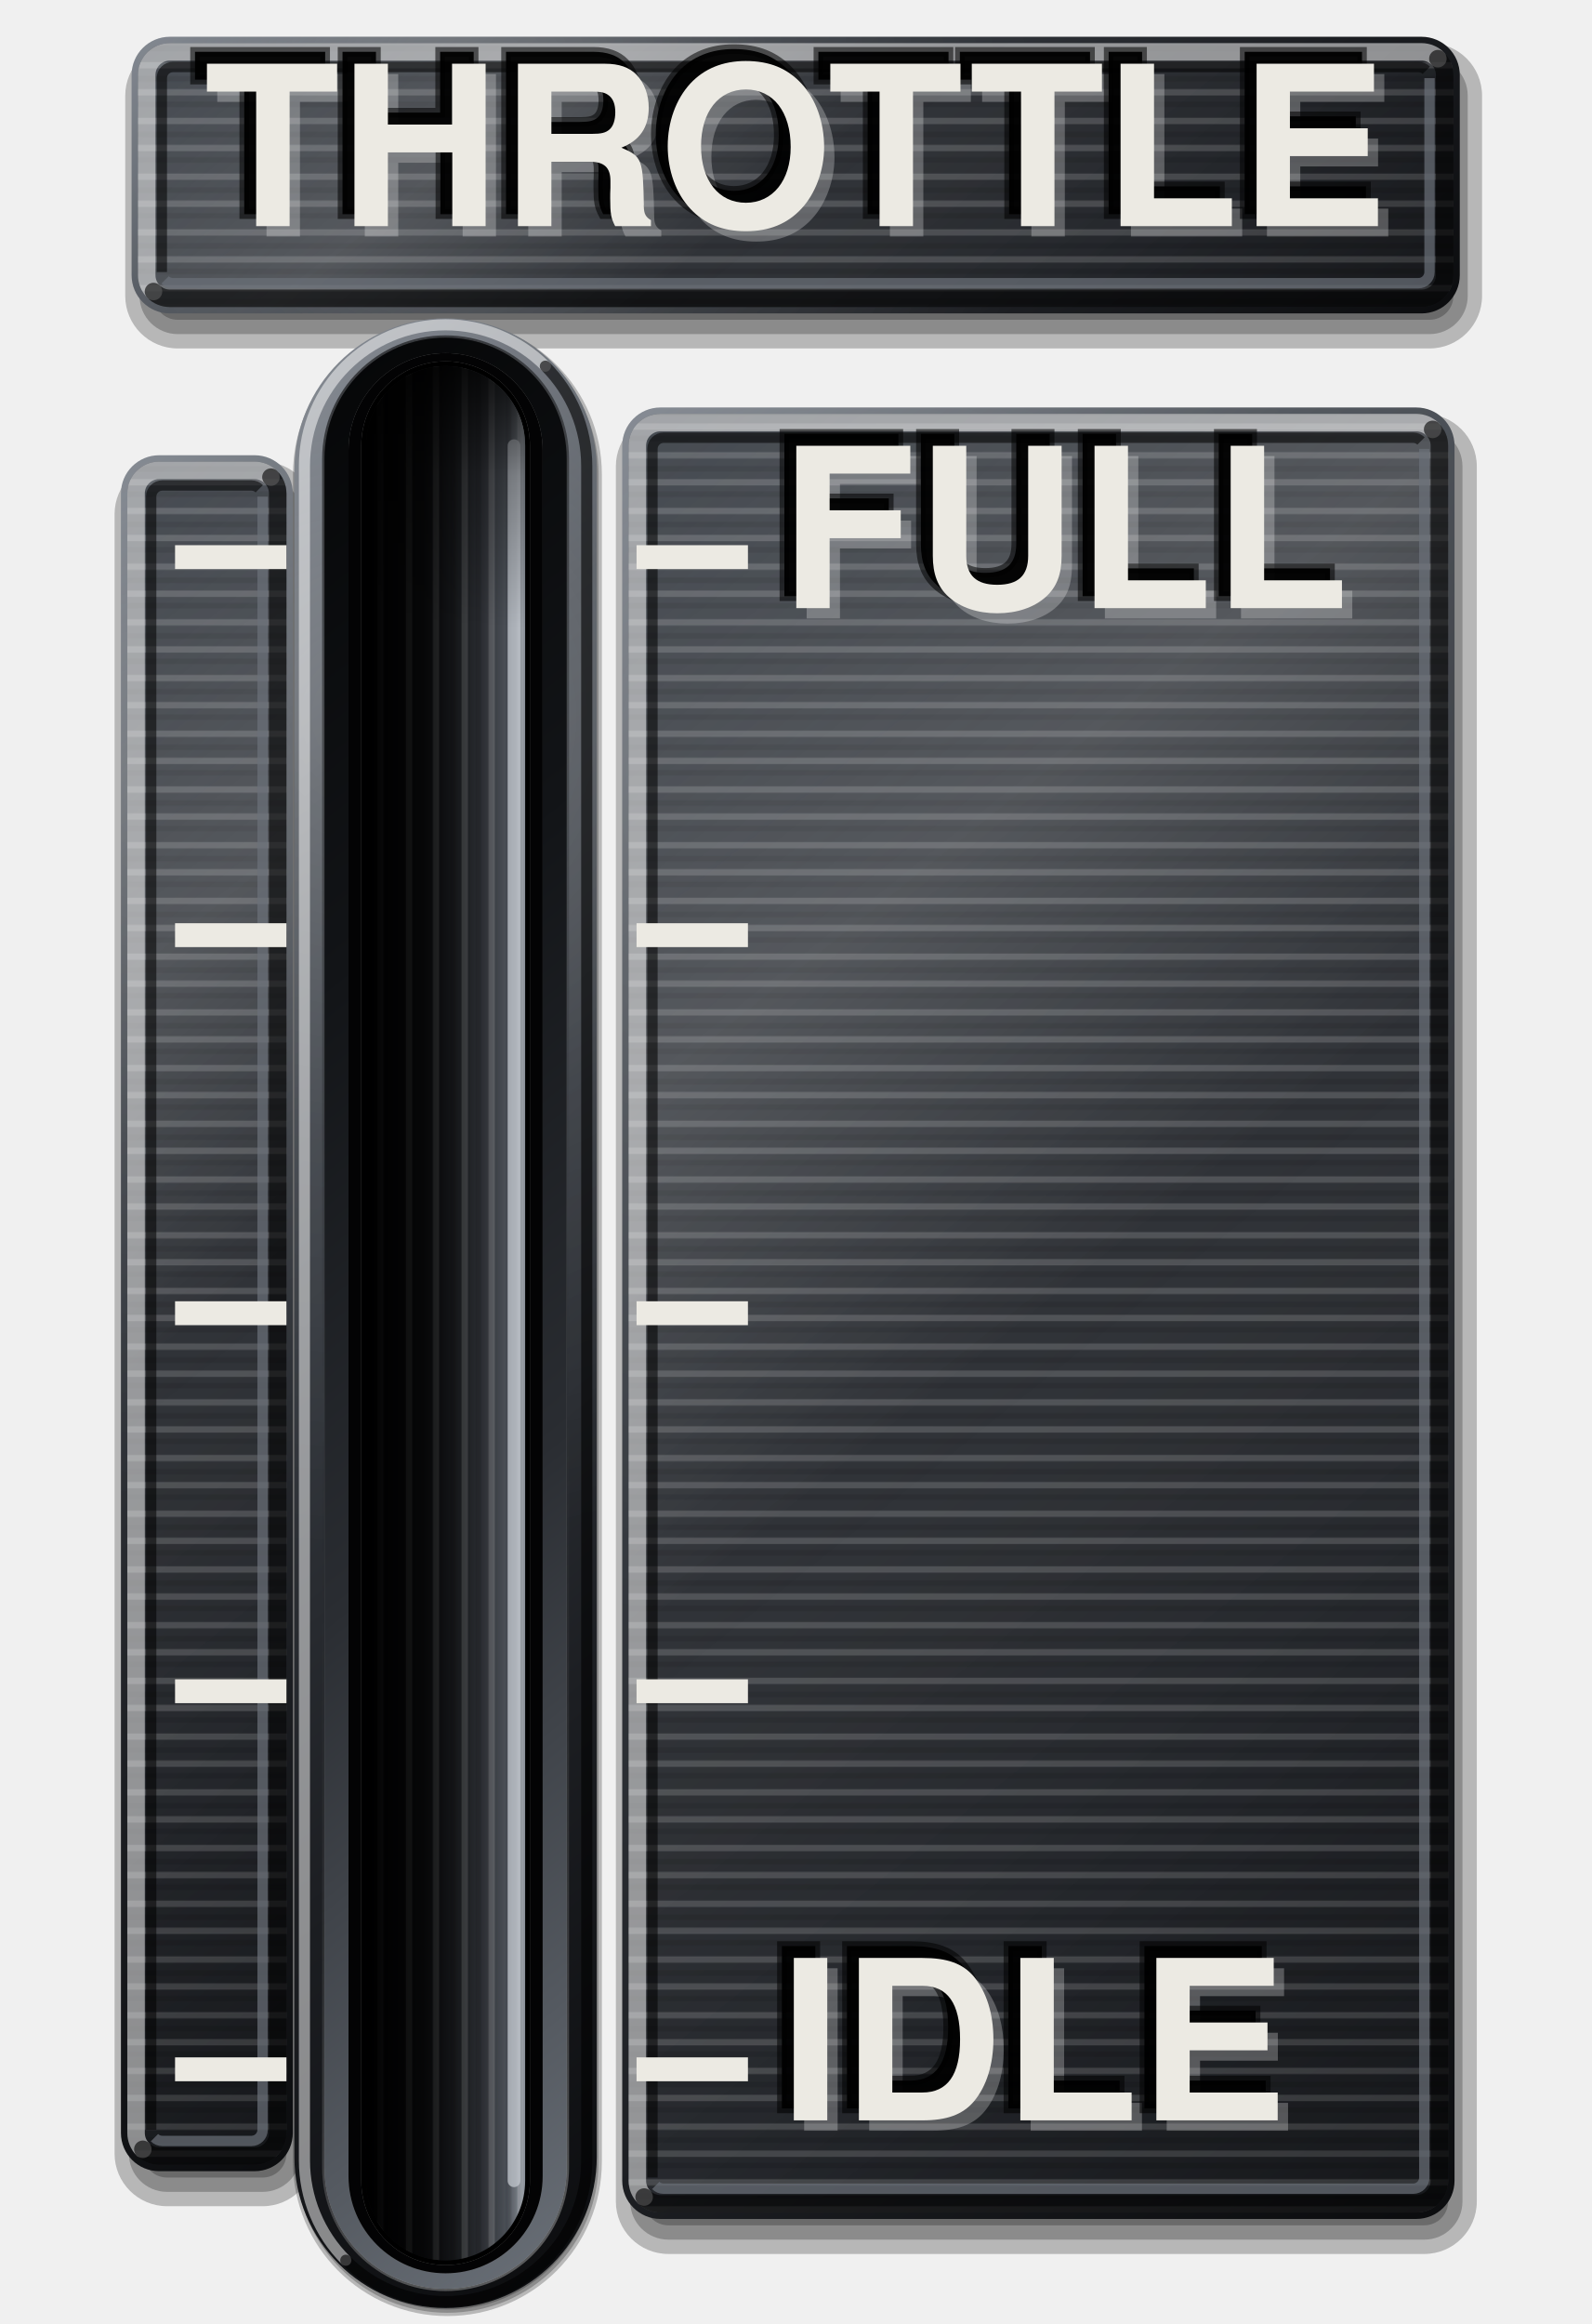
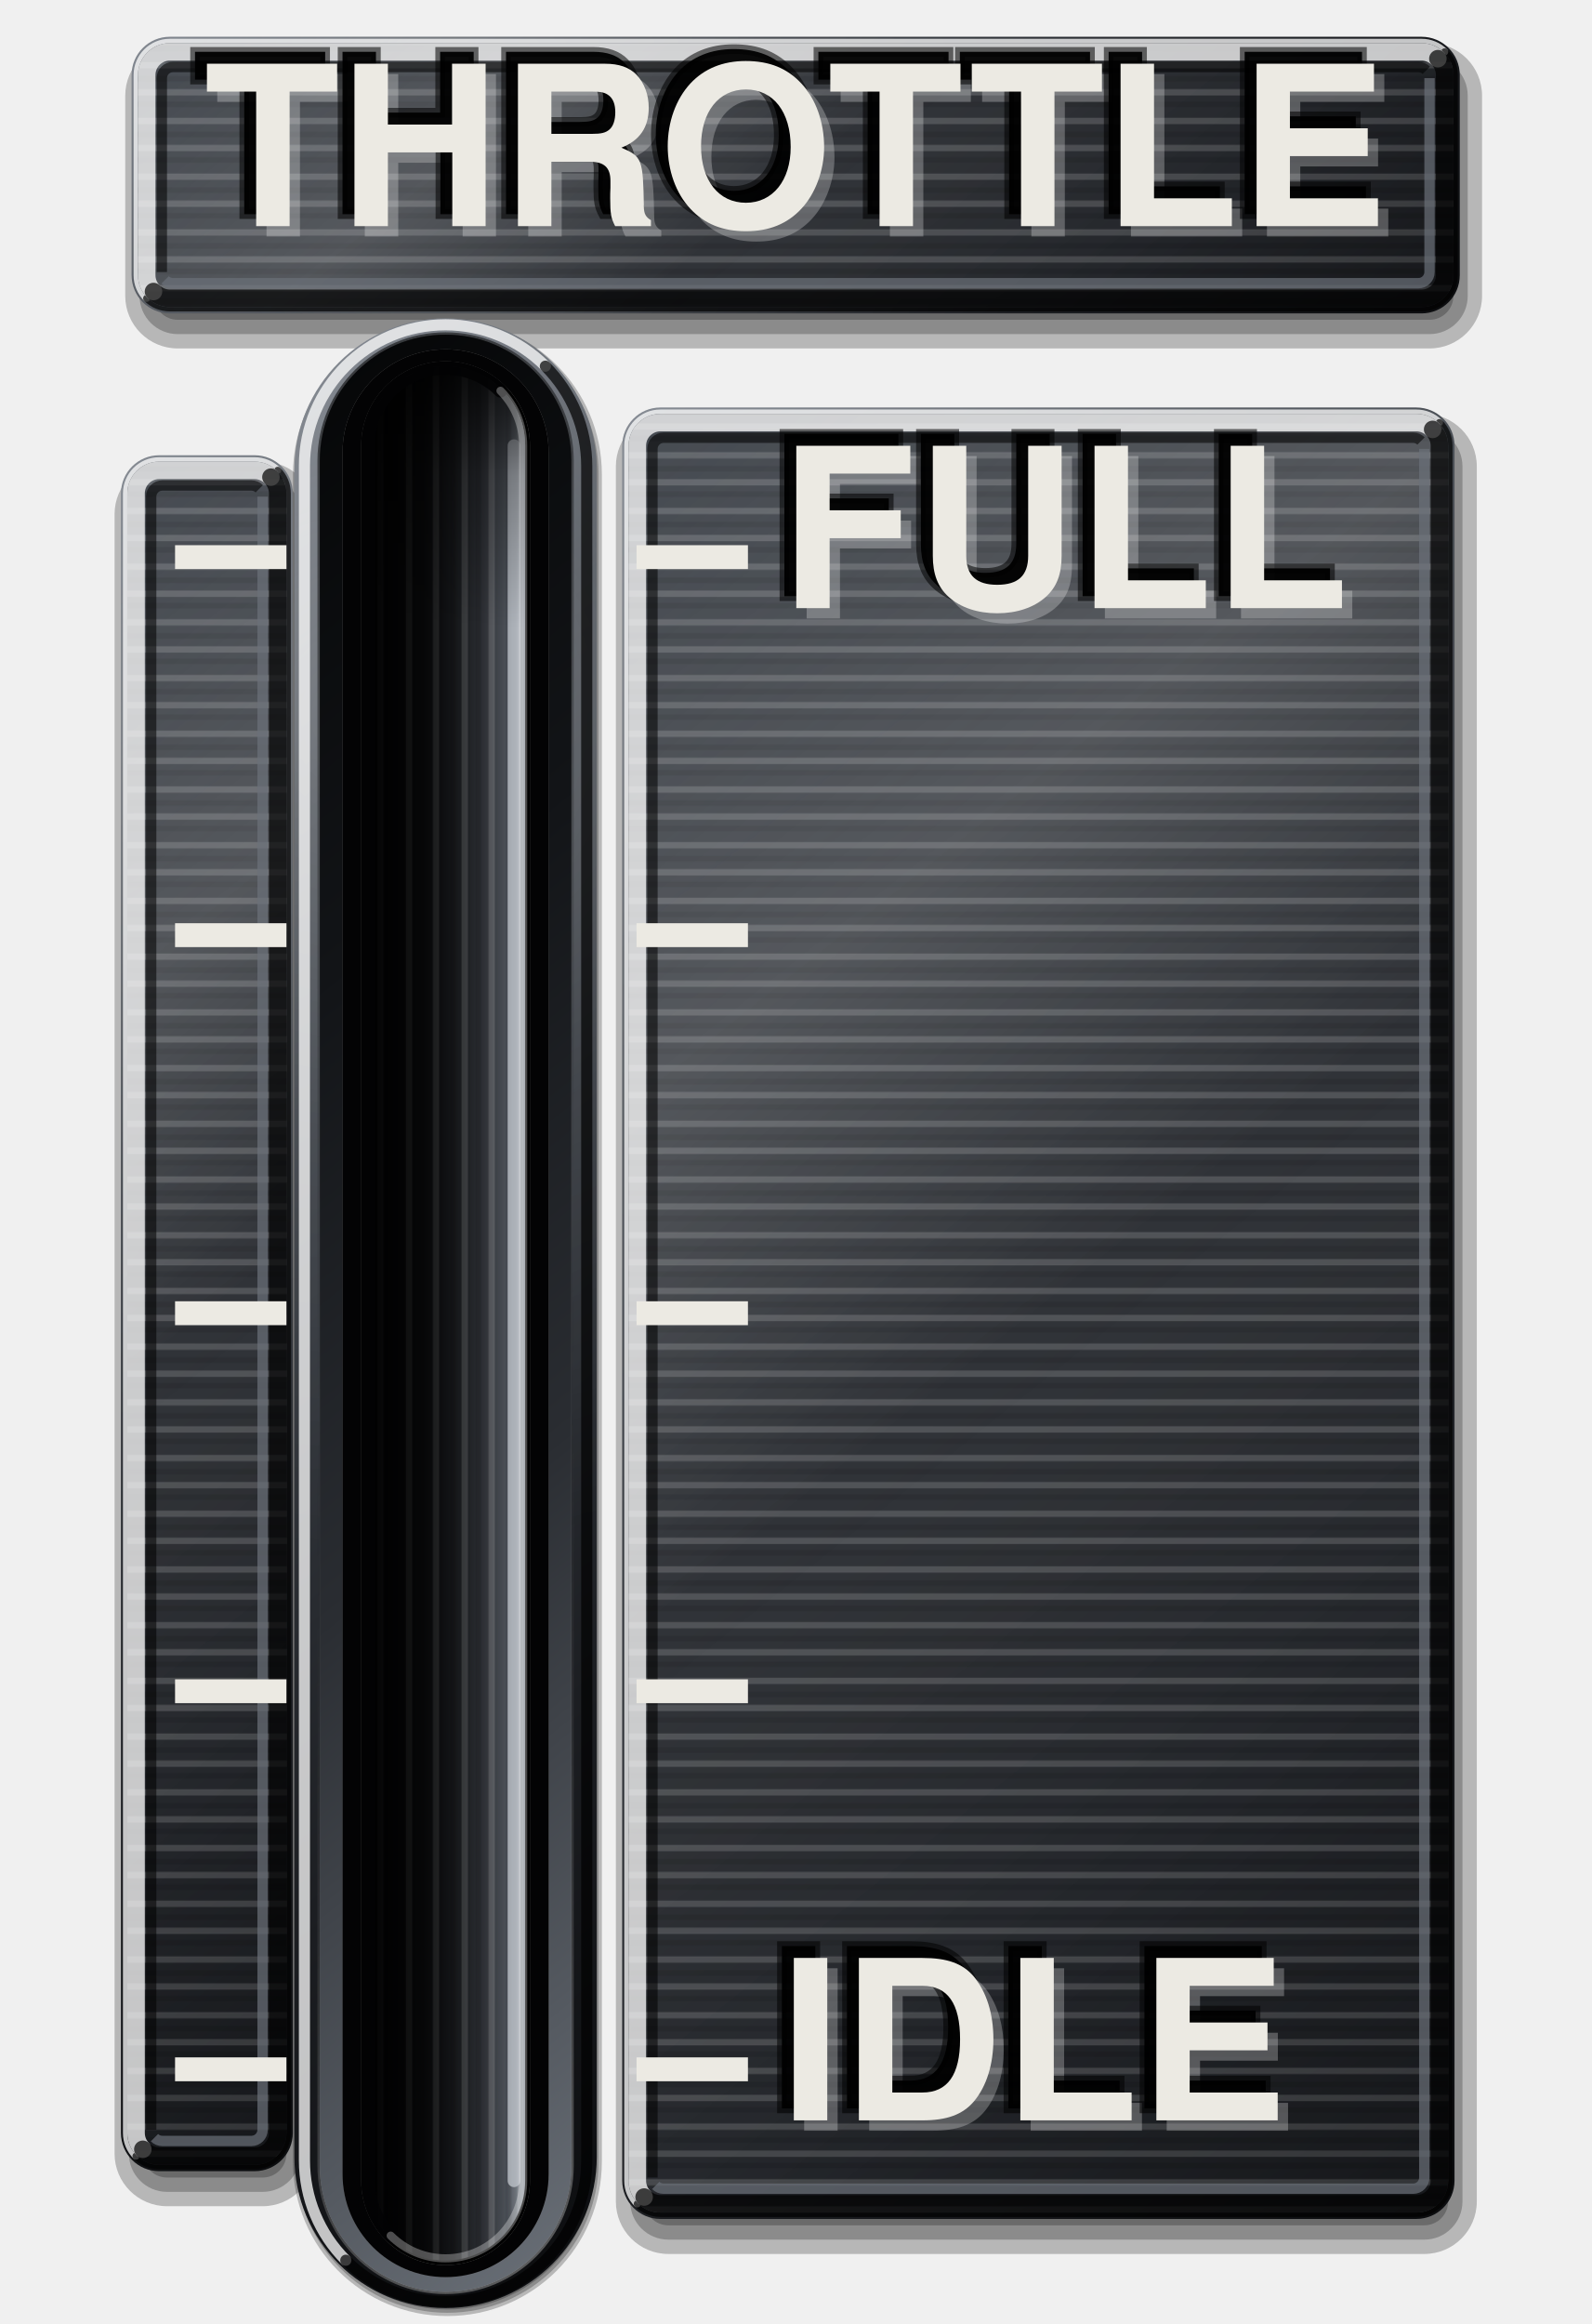
<svg xmlns="http://www.w3.org/2000/svg" viewBox="0 0 200 292" width="200" height="292">
  <defs>
    <linearGradient id="rg1" gradientUnits="userSpaceOnUse" x1="58.95" y1="-29.31" x2="141.05" y2="73.31">
      <stop offset="0" stop-color="#7C828B" />
      <stop offset="0.22" stop-color="#4C5158" />
      <stop offset="0.45" stop-color="#34383E" />
      <stop offset="0.72" stop-color="#1C1E22" />
      <stop offset="1" stop-color="#0B0C0E" />
    </linearGradient>
    <radialGradient id="sn2" gradientUnits="userSpaceOnUse" cx="59.94" cy="11.57" r="72.05">
      <stop offset="0" stop-color="#FFFFFF" stop-opacity="0.22" />
      <stop offset="0.5" stop-color="#FFFFFF" stop-opacity="0.07" />
      <stop offset="1" stop-color="#FFFFFF" stop-opacity="0" />
    </radialGradient>
    <linearGradient id="lp3" gradientUnits="userSpaceOnUse" x1="59.65" y1="-28.43" x2="140.35" y2="72.43">
      <stop offset="0" stop-color="#3E434A" />
      <stop offset="0.45" stop-color="#2E3136" />
      <stop offset="1" stop-color="#1C1E22" />
    </linearGradient>
    <pattern id="bp" width="300" height="7" patternUnits="userSpaceOnUse">
      <path d="M0 1.2H300M0 4.6H300" stroke="#FFFFFF" stroke-opacity=".16" stroke-width=".8" />
      <path d="M0 2.9H300M0 6.1H300" stroke="#000000" stroke-opacity=".1" stroke-width=".7" />
    </pattern>
    <linearGradient id="sh4" gradientUnits="userSpaceOnUse" x1="59.65" y1="-28.43" x2="140.35" y2="72.43">
      <stop offset="0" stop-color="#FFFFFF" stop-opacity="0.04" />
      <stop offset="0.28" stop-color="#FFFFFF" stop-opacity="0.16" />
      <stop offset="0.5" stop-color="#FFFFFF" stop-opacity="0.02" />
      <stop offset="0.8" stop-color="#000" stop-opacity="0.06" />
      <stop offset="1" stop-color="#000" stop-opacity="0.22" />
    </linearGradient>
    <linearGradient id="rg5" gradientUnits="userSpaceOnUse" x1="-30.8" y1="94" x2="82.8" y2="236">
      <stop offset="0" stop-color="#7C828B" />
      <stop offset="0.22" stop-color="#4C5158" />
      <stop offset="0.45" stop-color="#34383E" />
      <stop offset="0.72" stop-color="#1C1E22" />
      <stop offset="1" stop-color="#0B0C0E" />
    </linearGradient>
    <radialGradient id="sn6" gradientUnits="userSpaceOnUse" cx="20.82" cy="100.32" r="88.4">
      <stop offset="0" stop-color="#FFFFFF" stop-opacity="0.22" />
      <stop offset="0.5" stop-color="#FFFFFF" stop-opacity="0.07" />
      <stop offset="1" stop-color="#FFFFFF" stop-opacity="0" />
    </radialGradient>
    <linearGradient id="lp7" gradientUnits="userSpaceOnUse" x1="-30.1" y1="94.88" x2="82.1" y2="235.12">
      <stop offset="0" stop-color="#3E434A" />
      <stop offset="0.45" stop-color="#2E3136" />
      <stop offset="1" stop-color="#1C1E22" />
    </linearGradient>
    <linearGradient id="sh8" gradientUnits="userSpaceOnUse" x1="-30.1" y1="94.88" x2="82.1" y2="235.12">
      <stop offset="0" stop-color="#FFFFFF" stop-opacity="0.04" />
      <stop offset="0.28" stop-color="#FFFFFF" stop-opacity="0.16" />
      <stop offset="0.5" stop-color="#FFFFFF" stop-opacity="0.02" />
      <stop offset="0.8" stop-color="#000" stop-opacity="0.06" />
      <stop offset="1" stop-color="#000" stop-opacity="0.22" />
    </linearGradient>
    <linearGradient id="rg9" gradientUnits="userSpaceOnUse" x1="54.58" y1="70.1" x2="206.42" y2="259.9">
      <stop offset="0" stop-color="#7C828B" />
      <stop offset="0.22" stop-color="#4C5158" />
      <stop offset="0.45" stop-color="#34383E" />
      <stop offset="0.72" stop-color="#1C1E22" />
      <stop offset="1" stop-color="#0B0C0E" />
    </linearGradient>
    <radialGradient id="sn10" gradientUnits="userSpaceOnUse" cx="105.4" cy="96.72" r="109.68">
      <stop offset="0" stop-color="#FFFFFF" stop-opacity="0.22" />
      <stop offset="0.5" stop-color="#FFFFFF" stop-opacity="0.07" />
      <stop offset="1" stop-color="#FFFFFF" stop-opacity="0" />
    </radialGradient>
    <linearGradient id="lp11" gradientUnits="userSpaceOnUse" x1="55.28" y1="70.98" x2="205.72" y2="259.02">
      <stop offset="0" stop-color="#3E434A" />
      <stop offset="0.45" stop-color="#2E3136" />
      <stop offset="1" stop-color="#1C1E22" />
    </linearGradient>
    <linearGradient id="sh12" gradientUnits="userSpaceOnUse" x1="55.28" y1="70.98" x2="205.72" y2="259.02">
      <stop offset="0" stop-color="#FFFFFF" stop-opacity="0.04" />
      <stop offset="0.28" stop-color="#FFFFFF" stop-opacity="0.16" />
      <stop offset="0.5" stop-color="#FFFFFF" stop-opacity="0.02" />
      <stop offset="0.8" stop-color="#000" stop-opacity="0.06" />
      <stop offset="1" stop-color="#000" stop-opacity="0.22" />
    </linearGradient>
    <linearGradient id="rg13" gradientUnits="userSpaceOnUse" x1="-12.39" y1="79.51" x2="124.39" y2="250.49">
      <stop offset="0" stop-color="#7C828B" />
      <stop offset="0.22" stop-color="#4C5158" />
      <stop offset="0.45" stop-color="#34383E" />
      <stop offset="0.72" stop-color="#1C1E22" />
      <stop offset="1" stop-color="#0B0C0E" />
    </linearGradient>
    <radialGradient id="sn14" gradientUnits="userSpaceOnUse" cx="46.88" cy="90" r="105.1">
      <stop offset="0" stop-color="#FFFFFF" stop-opacity="0.22" />
      <stop offset="0.5" stop-color="#FFFFFF" stop-opacity="0.07" />
      <stop offset="1" stop-color="#FFFFFF" stop-opacity="0" />
    </radialGradient>
-     <linearGradient id="le15" gradientUnits="userSpaceOnUse" x1="-9.73" y1="82.84" x2="121.73" y2="247.16">
+     <linearGradient id="le15" gradientUnits="userSpaceOnUse" x1="-10.14" y1="82.32" x2="122.14" y2="247.68">
      <stop offset="0" stop-color="#000000" stop-opacity="0.6" />
      <stop offset="0.5" stop-color="#000000" stop-opacity="0" />
      <stop offset="1" stop-color="#FFFFFF" stop-opacity="0.35" />
    </linearGradient>
-     <linearGradient id="lp16" gradientUnits="userSpaceOnUse" x1="121.73" y1="247.16" x2="-9.73" y2="82.84">
+     <linearGradient id="lp16" gradientUnits="userSpaceOnUse" x1="122.14" y1="247.68" x2="-10.14" y2="82.32">
      <stop offset="0" stop-color="#6A7078" />
      <stop offset="0.4" stop-color="#2A2D32" />
      <stop offset="0.7" stop-color="#121417" />
      <stop offset="1" stop-color="#050607" />
    </linearGradient>
    <linearGradient id="fl" x1="0" y1="0" x2="1" y2="0">
      <stop offset="0" stop-color="#030304" />
      <stop offset="0.45" stop-color="#141518" />
      <stop offset="0.72" stop-color="#2E3136" />
      <stop offset="0.88" stop-color="#4E535A" />
      <stop offset="1" stop-color="#8E949C" />
    </linearGradient>
    <pattern id="bv" width="300" height="7" patternUnits="userSpaceOnUse" patternTransform="rotate(90)">
      <path d="M0 1.2H300M0 4.6H300" stroke="#FFFFFF" stroke-opacity=".16" stroke-width=".8" />
      <path d="M0 2.9H300M0 6.1H300" stroke="#000000" stroke-opacity=".1" stroke-width=".7" />
    </pattern>
    <linearGradient id="sx" x1="0" y1="0" x2="1" y2="0">
      <stop offset="0" stop-color="#000" stop-opacity="0.95" />
      <stop offset="0.35" stop-color="#000" stop-opacity="0.6" />
      <stop offset="0.7" stop-color="#000" stop-opacity="0.1" />
      <stop offset="1" stop-color="#000" stop-opacity="0" />
    </linearGradient>
    <linearGradient id="sy" x1="0" y1="0" x2="0" y2="1">
      <stop offset="0" stop-color="#000" stop-opacity="0.85" />
      <stop offset="0.06" stop-color="#000" stop-opacity="0.3" />
      <stop offset="0.14" stop-color="#000" stop-opacity="0" />
    </linearGradient>
  </defs>
  <path d="M22.34 5.42H179.66A6.6 6.6 0 0 1 186.26 12.02V37.18A6.6 6.6 0 0 1 179.66 43.78H22.34A6.6 6.6 0 0 1 15.74 37.18V12.02A6.6 6.6 0 0 1 22.34 5.42Z" fill="#000000" fill-opacity="0.24" />
  <path d="M22.34 7.22H179.66A4.8 4.8 0 0 1 184.46 12.02V37.18A4.8 4.8 0 0 1 179.66 41.98H22.34A4.8 4.8 0 0 1 17.54 37.18V12.02A4.8 4.8 0 0 1 22.34 7.22Z" fill="#000000" fill-opacity="0.24" />
  <path d="M22.34 9.02H179.66A3 3 0 0 1 182.66 12.02V37.18A3 3 0 0 1 179.66 40.18H22.34A3 3 0 0 1 19.34 37.18V12.02A3 3 0 0 1 22.34 9.02Z" fill="#000000" fill-opacity="0.24" />
  <path d="M21.34 4.62H178.66A4.8 4.8 0 0 1 183.46 9.42V34.58A4.8 4.8 0 0 1 178.66 39.38H21.34A4.8 4.8 0 0 1 16.54 34.58V9.42A4.8 4.8 0 0 1 21.34 4.62ZM21.34 6.62H178.66A2.8 2.8 0 0 1 181.46 9.42V34.58A2.8 2.8 0 0 1 178.66 37.38H21.34A2.8 2.8 0 0 1 18.54 34.58V9.42A2.8 2.8 0 0 1 21.34 6.62Z" fill="url(#rg1)" fill-rule="evenodd" />
  <path d="M21.34 4.62H178.66A4.8 4.8 0 0 1 183.46 9.42V34.58A4.8 4.8 0 0 1 178.66 39.38H21.34A4.8 4.8 0 0 1 16.54 34.58V9.42A4.8 4.8 0 0 1 21.34 4.62ZM21.34 6.62H178.66A2.8 2.8 0 0 1 181.46 9.42V34.58A2.8 2.8 0 0 1 178.66 37.38H21.34A2.8 2.8 0 0 1 18.54 34.58V9.42A2.8 2.8 0 0 1 21.34 6.62Z" fill="url(#sn2)" fill-rule="evenodd" />
+   <path d="M18.44 37.48A4.1 4.1 0 0 1 17.24 34.58V9.42A4.1 4.1 0 0 1 21.34 5.32H178.66A4.1 4.1 0 0 1 181.56 6.52" fill="none" stroke="#FFFFFF" stroke-opacity="0.75" stroke-width="0.9" stroke-linecap="round" />
+   <path d="M181.56 6.52A4.1 4.1 0 0 1 182.76 9.42V34.58A4.1 4.1 0 0 1 178.66 38.68H21.34A4.1 4.1 0 0 1 18.44 37.48" fill="none" stroke="#000000" stroke-opacity="0.7" stroke-width="0.9" stroke-linecap="round" />
  <path d="M21.34 5.42H178.66A4 4 0 0 1 182.66 9.42V34.58A4 4 0 0 1 178.66 38.58H21.34A4 4 0 0 1 17.34 34.58V9.42A4 4 0 0 1 21.34 5.42Z" fill="url(#lp3)" />
  <path d="M21.34 5.42H178.66A4 4 0 0 1 182.66 9.42V34.58A4 4 0 0 1 178.66 38.58H21.34A4 4 0 0 1 17.34 34.58V9.42A4 4 0 0 1 21.34 5.42Z" fill="url(#bp)" />
  <path d="M21.34 5.42H178.66A4 4 0 0 1 182.66 9.42V34.58A4 4 0 0 1 178.66 38.58H21.34A4 4 0 0 1 17.34 34.58V9.42A4 4 0 0 1 21.34 5.42Z" fill="url(#sh4)" />
-   <path d="M19.29 36.63A2.9 2.9 0 0 1 18.44 34.58V9.42A2.9 2.9 0 0 1 21.34 6.52H178.66A2.9 2.9 0 0 1 180.71 7.37" fill="none" stroke="#FFFFFF" stroke-opacity="0.5" stroke-width="2.2" stroke-linecap="round" />
-   <path d="M180.71 7.37A2.9 2.9 0 0 1 181.56 9.42V34.58A2.9 2.9 0 0 1 178.66 37.48H21.34A2.9 2.9 0 0 1 19.29 36.63" fill="none" stroke="#000000" stroke-opacity="0.6" stroke-width="2.2" stroke-linecap="round" />
+   <path d="M19.29 36.63A2.9 2.9 0 0 1 18.44 34.58V9.42A2.9 2.9 0 0 1 21.34 6.52H178.66A2.9 2.9 0 0 1 180.71 7.37" fill="none" stroke="#FFFFFF" stroke-opacity="0.75" stroke-width="2.2" stroke-linecap="round" />
+   <path d="M180.71 7.37A2.9 2.9 0 0 1 181.56 9.42V34.58A2.9 2.9 0 0 1 178.66 37.48H21.34A2.9 2.9 0 0 1 19.29 36.63" fill="none" stroke="#000000" stroke-opacity="0.7" stroke-width="2.2" stroke-linecap="round" />
  <path d="M20.34 34.18V9.82A1.4 1.4 0 0 1 21.74 8.42H178.26A1.4 1.4 0 0 1 179.25 8.83" fill="none" stroke="#000" stroke-opacity="0.55" stroke-width="1.3" />
  <path d="M179.66 9.82V34.18A1.4 1.4 0 0 1 178.26 35.58H21.74A1.4 1.4 0 0 1 20.75 35.17" fill="none" stroke="#6B717A" stroke-opacity="0.7" stroke-width="1.3" />
  <path d="M21 58H33A6.6 6.6 0 0 1 39.6 64.6V270.6A6.6 6.6 0 0 1 33 277.2H21A6.6 6.6 0 0 1 14.4 270.6V64.6A6.6 6.6 0 0 1 21 58Z" fill="#000000" fill-opacity="0.24" />
  <path d="M21 59.8H33A4.8 4.8 0 0 1 37.8 64.6V270.6A4.8 4.8 0 0 1 33 275.4H21A4.8 4.8 0 0 1 16.2 270.6V64.6A4.8 4.8 0 0 1 21 59.8Z" fill="#000000" fill-opacity="0.24" />
  <path d="M21 61.6H33A3 3 0 0 1 36 64.6V270.6A3 3 0 0 1 33 273.6H21A3 3 0 0 1 18 270.6V64.6A3 3 0 0 1 21 61.6Z" fill="#000000" fill-opacity="0.24" />
  <path d="M20 57.2H32A4.8 4.8 0 0 1 36.8 62V268A4.8 4.8 0 0 1 32 272.8H20A4.8 4.8 0 0 1 15.2 268V62A4.8 4.8 0 0 1 20 57.2ZM20 59.2H32A2.8 2.8 0 0 1 34.8 62V268A2.8 2.8 0 0 1 32 270.8H20A2.8 2.8 0 0 1 17.2 268V62A2.8 2.8 0 0 1 20 59.2Z" fill="url(#rg5)" fill-rule="evenodd" />
  <path d="M20 57.2H32A4.8 4.8 0 0 1 36.8 62V268A4.8 4.8 0 0 1 32 272.8H20A4.8 4.8 0 0 1 15.2 268V62A4.8 4.8 0 0 1 20 57.2ZM20 59.2H32A2.8 2.8 0 0 1 34.8 62V268A2.8 2.8 0 0 1 32 270.8H20A2.8 2.8 0 0 1 17.2 268V62A2.8 2.8 0 0 1 20 59.2Z" fill="url(#sn6)" fill-rule="evenodd" />
+   <path d="M17.1 270.9A4.1 4.1 0 0 1 15.9 268V62A4.1 4.1 0 0 1 20 57.9H32A4.1 4.1 0 0 1 34.9 59.1" fill="none" stroke="#FFFFFF" stroke-opacity="0.75" stroke-width="0.9" stroke-linecap="round" />
+   <path d="M34.9 59.1A4.1 4.1 0 0 1 36.1 62V268A4.1 4.1 0 0 1 32 272.1H20A4.1 4.1 0 0 1 17.1 270.9" fill="none" stroke="#000000" stroke-opacity="0.7" stroke-width="0.9" stroke-linecap="round" />
  <path d="M20 58H32A4 4 0 0 1 36 62V268A4 4 0 0 1 32 272H20A4 4 0 0 1 16 268V62A4 4 0 0 1 20 58Z" fill="url(#lp7)" />
  <path d="M20 58H32A4 4 0 0 1 36 62V268A4 4 0 0 1 32 272H20A4 4 0 0 1 16 268V62A4 4 0 0 1 20 58Z" fill="url(#bp)" />
  <path d="M20 58H32A4 4 0 0 1 36 62V268A4 4 0 0 1 32 272H20A4 4 0 0 1 16 268V62A4 4 0 0 1 20 58Z" fill="url(#sh8)" />
-   <path d="M17.95 270.05A2.9 2.9 0 0 1 17.1 268V62A2.9 2.9 0 0 1 20 59.1H32A2.9 2.9 0 0 1 34.05 59.95" fill="none" stroke="#FFFFFF" stroke-opacity="0.5" stroke-width="2.2" stroke-linecap="round" />
-   <path d="M34.05 59.95A2.9 2.9 0 0 1 34.9 62V268A2.9 2.9 0 0 1 32 270.9H20A2.9 2.9 0 0 1 17.95 270.05" fill="none" stroke="#000000" stroke-opacity="0.6" stroke-width="2.2" stroke-linecap="round" />
+   <path d="M17.95 270.05A2.9 2.9 0 0 1 17.1 268V62A2.9 2.9 0 0 1 20 59.1H32A2.9 2.9 0 0 1 34.05 59.95" fill="none" stroke="#FFFFFF" stroke-opacity="0.75" stroke-width="2.2" stroke-linecap="round" />
+   <path d="M34.05 59.95A2.9 2.9 0 0 1 34.9 62V268A2.9 2.9 0 0 1 32 270.9H20A2.9 2.9 0 0 1 17.95 270.05" fill="none" stroke="#000000" stroke-opacity="0.7" stroke-width="2.2" stroke-linecap="round" />
  <path d="M19 267.6V62.4A1.4 1.4 0 0 1 20.4 61H31.6A1.4 1.4 0 0 1 32.59 61.41" fill="none" stroke="#000" stroke-opacity="0.55" stroke-width="1.3" />
  <path d="M33 62.4V267.6A1.4 1.4 0 0 1 31.6 269H20.4A1.4 1.4 0 0 1 19.41 268.59" fill="none" stroke="#6B717A" stroke-opacity="0.7" stroke-width="1.3" />
  <path d="M84 52H179A6.6 6.6 0 0 1 185.6 58.6V276.6A6.6 6.6 0 0 1 179 283.2H84A6.6 6.6 0 0 1 77.4 276.6V58.6A6.6 6.6 0 0 1 84 52Z" fill="#000000" fill-opacity="0.24" />
  <path d="M84 53.8H179A4.8 4.8 0 0 1 183.8 58.6V276.6A4.8 4.8 0 0 1 179 281.4H84A4.8 4.8 0 0 1 79.2 276.6V58.6A4.8 4.8 0 0 1 84 53.8Z" fill="#000000" fill-opacity="0.24" />
  <path d="M84 55.6H179A3 3 0 0 1 182 58.6V276.6A3 3 0 0 1 179 279.6H84A3 3 0 0 1 81 276.6V58.6A3 3 0 0 1 84 55.6Z" fill="#000000" fill-opacity="0.24" />
  <path d="M83 51.2H178A4.8 4.8 0 0 1 182.8 56V274A4.8 4.8 0 0 1 178 278.8H83A4.8 4.8 0 0 1 78.2 274V56A4.8 4.8 0 0 1 83 51.2ZM83 53.2H178A2.8 2.8 0 0 1 180.8 56V274A2.8 2.8 0 0 1 178 276.8H83A2.8 2.8 0 0 1 80.2 274V56A2.8 2.8 0 0 1 83 53.2Z" fill="url(#rg9)" fill-rule="evenodd" />
  <path d="M83 51.2H178A4.8 4.8 0 0 1 182.8 56V274A4.8 4.8 0 0 1 178 278.8H83A4.8 4.8 0 0 1 78.2 274V56A4.8 4.8 0 0 1 83 51.2ZM83 53.2H178A2.8 2.8 0 0 1 180.8 56V274A2.8 2.8 0 0 1 178 276.8H83A2.8 2.8 0 0 1 80.2 274V56A2.8 2.8 0 0 1 83 53.2Z" fill="url(#sn10)" fill-rule="evenodd" />
+   <path d="M80.1 276.9A4.1 4.1 0 0 1 78.9 274V56A4.1 4.1 0 0 1 83 51.9H178A4.1 4.1 0 0 1 180.9 53.1" fill="none" stroke="#FFFFFF" stroke-opacity="0.75" stroke-width="0.9" stroke-linecap="round" />
+   <path d="M180.9 53.1A4.1 4.1 0 0 1 182.1 56V274A4.1 4.1 0 0 1 178 278.1H83A4.1 4.1 0 0 1 80.1 276.9" fill="none" stroke="#000000" stroke-opacity="0.7" stroke-width="0.9" stroke-linecap="round" />
  <path d="M83 52H178A4 4 0 0 1 182 56V274A4 4 0 0 1 178 278H83A4 4 0 0 1 79 274V56A4 4 0 0 1 83 52Z" fill="url(#lp11)" />
  <path d="M83 52H178A4 4 0 0 1 182 56V274A4 4 0 0 1 178 278H83A4 4 0 0 1 79 274V56A4 4 0 0 1 83 52Z" fill="url(#bp)" />
  <path d="M83 52H178A4 4 0 0 1 182 56V274A4 4 0 0 1 178 278H83A4 4 0 0 1 79 274V56A4 4 0 0 1 83 52Z" fill="url(#sh12)" />
-   <path d="M80.95 276.05A2.9 2.9 0 0 1 80.1 274V56A2.9 2.9 0 0 1 83 53.1H178A2.9 2.9 0 0 1 180.05 53.95" fill="none" stroke="#FFFFFF" stroke-opacity="0.5" stroke-width="2.2" stroke-linecap="round" />
-   <path d="M180.05 53.95A2.9 2.9 0 0 1 180.9 56V274A2.9 2.9 0 0 1 178 276.9H83A2.9 2.9 0 0 1 80.95 276.05" fill="none" stroke="#000000" stroke-opacity="0.6" stroke-width="2.2" stroke-linecap="round" />
+   <path d="M80.95 276.05A2.9 2.9 0 0 1 80.1 274V56A2.9 2.9 0 0 1 83 53.1H178A2.9 2.9 0 0 1 180.05 53.95" fill="none" stroke="#FFFFFF" stroke-opacity="0.75" stroke-width="2.2" stroke-linecap="round" />
+   <path d="M180.05 53.95A2.9 2.9 0 0 1 180.9 56V274A2.9 2.9 0 0 1 178 276.9H83A2.9 2.9 0 0 1 80.95 276.05" fill="none" stroke="#000000" stroke-opacity="0.7" stroke-width="2.2" stroke-linecap="round" />
  <path d="M82 273.6V56.4A1.4 1.4 0 0 1 83.4 55H177.6A1.4 1.4 0 0 1 178.59 55.41" fill="none" stroke="#000" stroke-opacity="0.55" stroke-width="1.3" />
  <path d="M179 56.4V273.6A1.4 1.4 0 0 1 177.6 275H83.4A1.4 1.4 0 0 1 82.41 274.59" fill="none" stroke="#6B717A" stroke-opacity="0.7" stroke-width="1.3" />
  <path d="M56.23 40.18H56.23A19.41 19.41 0 0 1 75.64 59.59V271.59A19.41 19.41 0 0 1 56.23 291H56.23A19.41 19.41 0 0 1 36.82 271.59V59.59A19.41 19.41 0 0 1 56.23 40.18Z" fill="#000000" fill-opacity="0.24" />
  <path d="M56.23 40.59H56.23A19 19 0 0 1 75.23 59.59V271.59A19 19 0 0 1 56.23 290.59H56.23A19 19 0 0 1 37.23 271.59V59.59A19 19 0 0 1 56.23 40.59Z" fill="#000000" fill-opacity="0.24" />
  <path d="M56.23 41H56.23A18.59 18.59 0 0 1 74.82 59.59V271.59A18.59 18.59 0 0 1 56.23 290.18H56.23A18.59 18.59 0 0 1 37.64 271.59V59.59A18.59 18.59 0 0 1 56.23 41Z" fill="#000000" fill-opacity="0.24" />
-   <path d="M56 40H56A19 19 0 0 1 75 59V271A19 19 0 0 1 56 290H56A19 19 0 0 1 37 271V59A19 19 0 0 1 56 40ZM56 42.43H56A15.22 15.22 0 0 1 71.22 57.65V272.35A15.22 15.22 0 0 1 56 287.57H56A15.22 15.22 0 0 1 40.78 272.35V57.65A15.22 15.22 0 0 1 56 42.43Z" fill="url(#rg13)" fill-rule="evenodd" />
-   <path d="M56 40H56A19 19 0 0 1 75 59V271A19 19 0 0 1 56 290H56A19 19 0 0 1 37 271V59A19 19 0 0 1 56 40ZM56 42.43H56A15.22 15.22 0 0 1 71.22 57.65V272.35A15.22 15.22 0 0 1 56 287.57H56A15.22 15.22 0 0 1 40.78 272.35V57.65A15.22 15.22 0 0 1 56 42.43Z" fill="url(#sn14)" fill-rule="evenodd" />
-   <path d="M43.46 283.99A17.74 17.74 0 0 1 38.26 271.45V58.55A17.74 17.74 0 0 1 56 40.81H56A17.74 17.74 0 0 1 68.54 46.01" fill="none" stroke="#FFFFFF" stroke-opacity="0.5" stroke-width="1.4" stroke-linecap="round" />
-   <path d="M68.54 46.01A17.74 17.74 0 0 1 73.74 58.55V271.45A17.74 17.74 0 0 1 56 289.19H56A17.74 17.74 0 0 1 43.46 283.99" fill="none" stroke="#000000" stroke-opacity="0.6" stroke-width="1.4" stroke-linecap="round" />
-   <path d="M56 42.43H56A15.22 15.22 0 0 1 71.22 57.65V272.35A15.22 15.22 0 0 1 56 287.57H56A15.22 15.22 0 0 1 40.78 272.35V57.65A15.22 15.22 0 0 1 56 42.43Z" fill="none" stroke="url(#le15)" stroke-width="0.59" />
-   <path d="M56 42.43H56A15.22 15.22 0 0 1 71.22 57.65V272.35A15.22 15.22 0 0 1 56 287.57H56A15.22 15.22 0 0 1 40.78 272.35V57.65A15.22 15.22 0 0 1 56 42.43ZM56 44.37H56A12.2 12.2 0 0 1 68.2 56.57V273.43A12.2 12.2 0 0 1 56 285.63H56A12.2 12.2 0 0 1 43.8 273.43V56.57A12.2 12.2 0 0 1 56 44.37Z" fill="url(#lp16)" fill-rule="evenodd" />
-   <path d="M56 44.37H56A12.2 12.2 0 0 1 68.2 56.57V273.43A12.2 12.2 0 0 1 56 285.63H56A12.2 12.2 0 0 1 43.8 273.43V56.57A12.2 12.2 0 0 1 56 44.37ZM56 45.4H56A10.6 10.6 0 0 1 66.6 56V274A10.6 10.6 0 0 1 56 284.6H56A10.6 10.6 0 0 1 45.4 274V56A10.6 10.6 0 0 1 56 45.4Z" fill="#030304" fill-rule="evenodd" />
+   <path d="M56 40H56A19 19 0 0 1 75 59V271A19 19 0 0 1 56 290H56A19 19 0 0 1 37 271V59A19 19 0 0 1 56 40ZM56 42.05H56A15.81 15.81 0 0 1 71.81 57.86V272.14A15.81 15.81 0 0 1 56 287.95H56A15.81 15.81 0 0 1 40.19 272.14V57.86A15.81 15.81 0 0 1 56 42.05Z" fill="url(#rg13)" fill-rule="evenodd" />
+   <path d="M56 40H56A19 19 0 0 1 75 59V271A19 19 0 0 1 56 290H56A19 19 0 0 1 37 271V59A19 19 0 0 1 56 40ZM56 42.05H56A15.81 15.81 0 0 1 71.81 57.86V272.14A15.81 15.81 0 0 1 56 287.95H56A15.81 15.81 0 0 1 40.19 272.14V57.86A15.81 15.81 0 0 1 56 42.05Z" fill="url(#sn14)" fill-rule="evenodd" />
+   <path d="M43.46 283.99A17.74 17.74 0 0 1 38.26 271.45V58.55A17.74 17.74 0 0 1 56 40.81H56A17.74 17.74 0 0 1 68.54 46.01" fill="none" stroke="#FFFFFF" stroke-opacity="0.75" stroke-width="1.4" stroke-linecap="round" />
+   <path d="M68.54 46.01A17.74 17.74 0 0 1 73.74 58.55V271.45A17.74 17.74 0 0 1 56 289.19H56A17.74 17.74 0 0 1 43.46 283.99" fill="none" stroke="#000000" stroke-opacity="0.7" stroke-width="1.4" stroke-linecap="round" />
+   <path d="M56 42.05H56A15.81 15.81 0 0 1 71.81 57.86V272.14A15.81 15.81 0 0 1 56 287.95H56A15.81 15.81 0 0 1 40.19 272.14V57.86A15.81 15.81 0 0 1 56 42.05Z" fill="none" stroke="url(#le15)" stroke-width="0.59" />
+   <path d="M56 42.05H56A15.81 15.81 0 0 1 71.81 57.86V272.14A15.81 15.81 0 0 1 56 287.95H56A15.81 15.81 0 0 1 40.19 272.14V57.86A15.81 15.81 0 0 1 56 42.05ZM56 43.89H56A12.95 12.95 0 0 1 68.95 56.84V273.16A12.95 12.95 0 0 1 56 286.11H56A12.95 12.95 0 0 1 43.05 273.16V56.84A12.95 12.95 0 0 1 56 43.89Z" fill="url(#lp16)" fill-rule="evenodd" />
+   <path d="M56 43.89H56A12.95 12.95 0 0 1 68.95 56.84V273.16A12.95 12.95 0 0 1 56 286.11H56A12.95 12.95 0 0 1 43.05 273.16V56.84A12.95 12.95 0 0 1 56 43.89ZM56 45.4H56A10.6 10.6 0 0 1 66.6 56V274A10.6 10.6 0 0 1 56 284.6H56A10.6 10.6 0 0 1 45.4 274V56A10.6 10.6 0 0 1 56 45.4Z" fill="#030304" fill-rule="evenodd" />
  <path d="M56 45.4H56A10.6 10.6 0 0 1 66.6 56V274A10.6 10.6 0 0 1 56 284.6H56A10.6 10.6 0 0 1 45.4 274V56A10.6 10.6 0 0 1 56 45.4Z" fill="#000" />
  <path d="M56 46H56A10 10 0 0 1 66 56V274A10 10 0 0 1 56 284H56A10 10 0 0 1 46 274V56A10 10 0 0 1 56 46Z" fill="url(#fl)" />
  <path d="M56 46H56A10 10 0 0 1 66 56V274A10 10 0 0 1 56 284H56A10 10 0 0 1 46 274V56A10 10 0 0 1 56 46Z" fill="url(#bv)" />
  <path d="M56 46H56A10 10 0 0 1 66 56V274A10 10 0 0 1 56 284H56A10 10 0 0 1 46 274V56A10 10 0 0 1 56 46Z" fill="url(#sx)" />
  <path d="M64.6 56V274" stroke="#C3C8CE" stroke-opacity="0.75" stroke-width="1.6" stroke-linecap="round" />
  <path d="M56 46H56A10 10 0 0 1 66 56V274A10 10 0 0 1 56 284H56A10 10 0 0 1 46 274V56A10 10 0 0 1 56 46Z" fill="url(#sy)" />
  <line x1="80" y1="70" x2="94" y2="70" stroke="#ECEAE3" stroke-width="3" stroke-linecap="butt" />
  <line x1="22" y1="70" x2="36" y2="70" stroke="#ECEAE3" stroke-width="3" stroke-linecap="butt" />
  <line x1="80" y1="117.5" x2="94" y2="117.5" stroke="#ECEAE3" stroke-width="3" stroke-linecap="butt" />
  <line x1="22" y1="117.5" x2="36" y2="117.5" stroke="#ECEAE3" stroke-width="3" stroke-linecap="butt" />
  <line x1="80" y1="165" x2="94" y2="165" stroke="#ECEAE3" stroke-width="3" stroke-linecap="butt" />
  <line x1="22" y1="165" x2="36" y2="165" stroke="#ECEAE3" stroke-width="3" stroke-linecap="butt" />
  <line x1="80" y1="212.5" x2="94" y2="212.5" stroke="#ECEAE3" stroke-width="3" stroke-linecap="butt" />
  <line x1="22" y1="212.5" x2="36" y2="212.5" stroke="#ECEAE3" stroke-width="3" stroke-linecap="butt" />
  <line x1="80" y1="260" x2="94" y2="260" stroke="#ECEAE3" stroke-width="3" stroke-linecap="butt" />
  <line x1="22" y1="260" x2="36" y2="260" stroke="#ECEAE3" stroke-width="3" stroke-linecap="butt" />
  <text data-decor="" x="101.3" y="23.3" font-size="28" font-family="Helvetica, Arial, sans-serif" font-weight="bold" text-anchor="middle" dominant-baseline="central" fill="#FFFFFF" fill-opacity="0.26">THROTTLE</text>
  <text data-decor="" x="98.5" y="20.5" font-size="28" font-family="Helvetica, Arial, sans-serif" font-weight="bold" text-anchor="middle" dominant-baseline="central" fill="#000" fill-opacity="0.95" stroke="#000" stroke-opacity="0.55" stroke-width="1.2">THROTTLE</text>
  <text x="100" y="22" font-size="28" font-family="Helvetica, Arial, sans-serif" font-weight="bold" fill="#ECEAE3" text-anchor="middle" dominant-baseline="central">THROTTLE</text>
  <text data-decor="" x="99.3" y="71.3" font-size="28" font-family="Helvetica, Arial, sans-serif" font-weight="bold" text-anchor="start" dominant-baseline="central" fill="#FFFFFF" fill-opacity="0.26">FULL</text>
  <text data-decor="" x="96.5" y="68.5" font-size="28" font-family="Helvetica, Arial, sans-serif" font-weight="bold" text-anchor="start" dominant-baseline="central" fill="#000" fill-opacity="0.95" stroke="#000" stroke-opacity="0.55" stroke-width="1.2">FULL</text>
  <text x="98" y="70" font-size="28" font-family="Helvetica, Arial, sans-serif" font-weight="bold" fill="#ECEAE3" text-anchor="start" dominant-baseline="central">FULL</text>
  <text data-decor="" x="99.3" y="261.3" font-size="28" font-family="Helvetica, Arial, sans-serif" font-weight="bold" text-anchor="start" dominant-baseline="central" fill="#FFFFFF" fill-opacity="0.26">IDLE</text>
  <text data-decor="" x="96.5" y="258.5" font-size="28" font-family="Helvetica, Arial, sans-serif" font-weight="bold" text-anchor="start" dominant-baseline="central" fill="#000" fill-opacity="0.95" stroke="#000" stroke-opacity="0.55" stroke-width="1.2">IDLE</text>
  <text x="98" y="260" font-size="28" font-family="Helvetica, Arial, sans-serif" font-weight="bold" fill="#ECEAE3" text-anchor="start" dominant-baseline="central">IDLE</text>
+   <path d="M49.1 280.9A9.75 9.75 0 0 1 46.25 274V56A9.75 9.75 0 0 1 56 46.25H56A9.75 9.75 0 0 1 62.9 49.1" fill="none" stroke="#030304" stroke-opacity="0.9" stroke-width="1.7" stroke-linecap="round" />
+   <path d="M62.9 49.1A9.75 9.75 0 0 1 65.75 56V274A9.75 9.75 0 0 1 56 283.75H56A9.75 9.75 0 0 1 49.1 280.9" fill="none" stroke="#FFFFFF" stroke-opacity="0.3" stroke-width="1.02" stroke-linecap="round" />
</svg>
